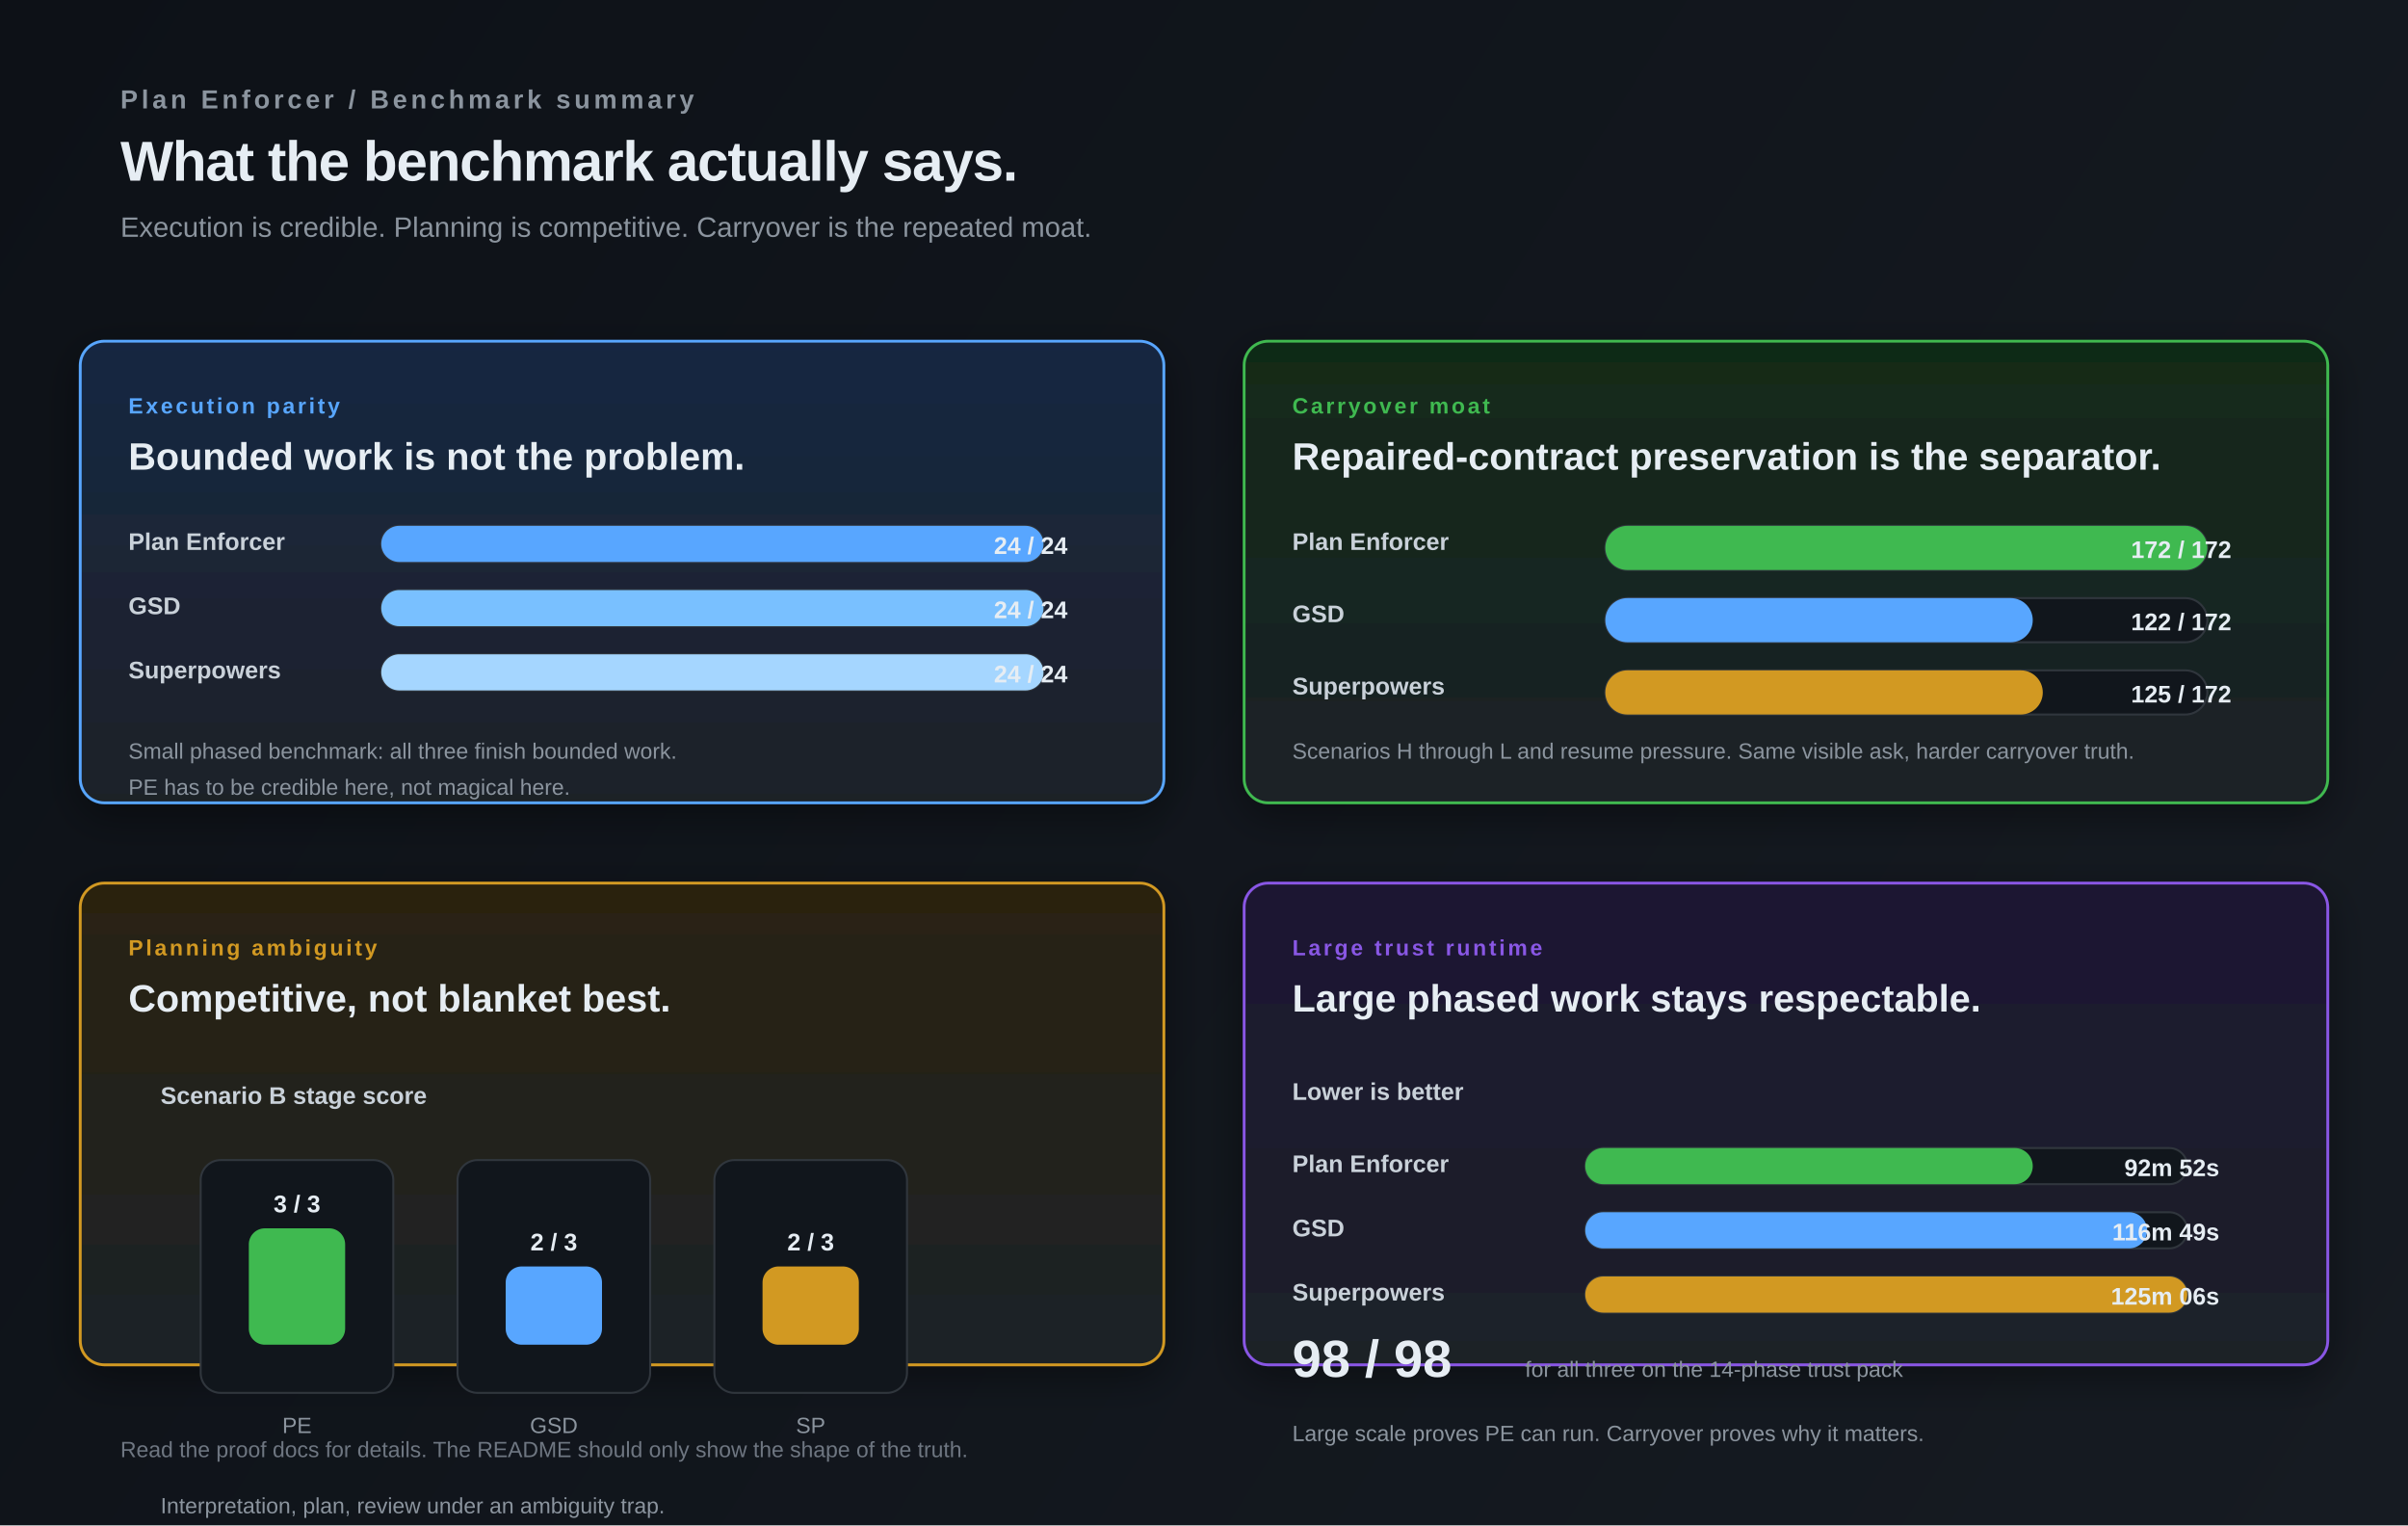
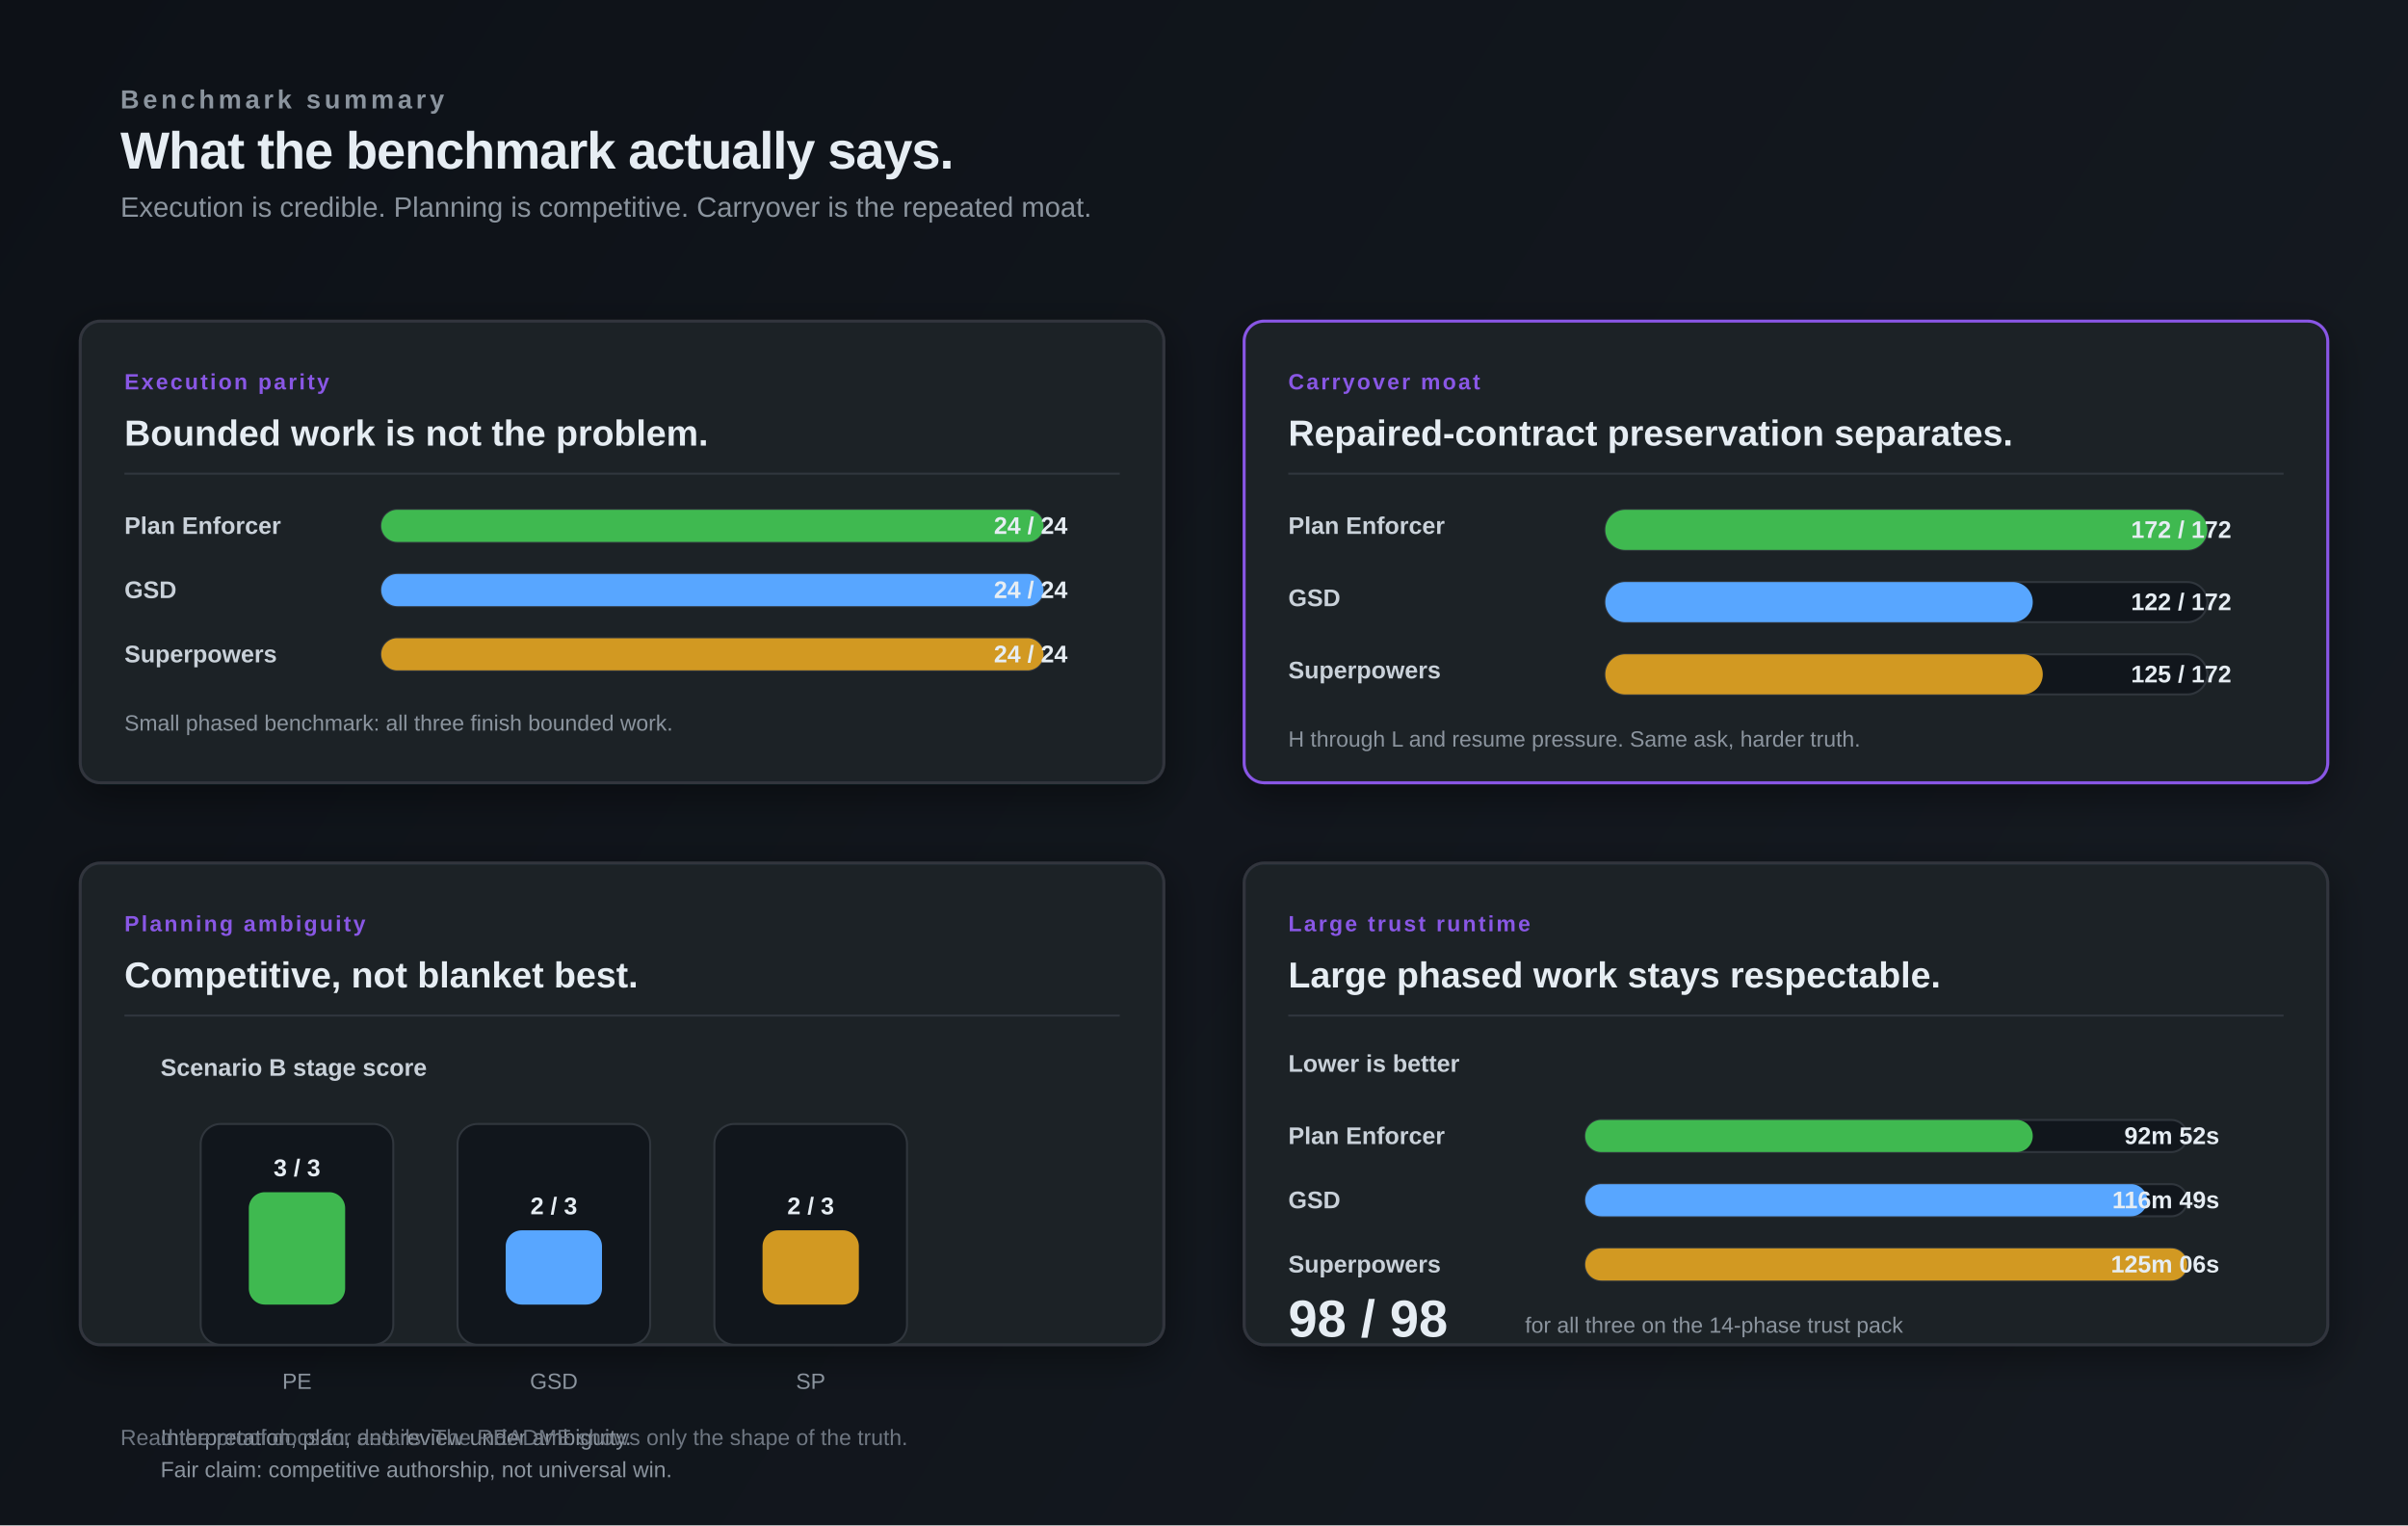
<svg xmlns="http://www.w3.org/2000/svg" width="1200" height="760" viewBox="0 0 1200 760" role="img" aria-labelledby="title desc">
  <defs>
    <linearGradient id="bg" x1="0" y1="0" x2="1200" y2="760" gradientUnits="userSpaceOnUse">
      <stop offset="0" stop-color="#0d1117" />
      <stop offset="1" stop-color="#161b22" />
    </linearGradient>
-     <linearGradient id="blueFill" x1="0" y1="0" x2="0" y2="1">
-       <stop offset="0" stop-color="#182842" />
-       <stop offset="1" stop-color="#1c2128" />
-     </linearGradient>
-     <linearGradient id="amberFill" x1="0" y1="0" x2="0" y2="1">
-       <stop offset="0" stop-color="#2a2010" />
-       <stop offset="1" stop-color="#1c2128" />
-     </linearGradient>
-     <linearGradient id="greenFill" x1="0" y1="0" x2="0" y2="1">
-       <stop offset="0" stop-color="#112a18" />
-       <stop offset="1" stop-color="#1c2128" />
-     </linearGradient>
-     <linearGradient id="purpleFill" x1="0" y1="0" x2="0" y2="1">
-       <stop offset="0" stop-color="#1f1732" />
-       <stop offset="1" stop-color="#1c2128" />
-     </linearGradient>
    <filter id="shadow" x="-20%" y="-20%" width="140%" height="160%">
-       <feDropShadow dx="0" dy="6" stdDeviation="10" flood-color="#000" flood-opacity="0.38" />
+       <feDropShadow dx="0" dy="6" stdDeviation="10" flood-color="#000" flood-opacity="0.4" />
    </filter>
    <style>
      .sans { font-family: "IBM Plex Sans", "Segoe UI", Arial, sans-serif; }
      .mono { font-family: "IBM Plex Mono", "Cascadia Code", Consolas, monospace; }
      .eyebrow { font-size: 13px; font-weight: 700; letter-spacing: 0.14em; text-transform: uppercase; fill: #8b949e; }
-       .title { font-size: 28px; font-weight: 700; letter-spacing: -0.02em; fill: #e6edf3; }
+       .title { font-size: 26px; font-weight: 700; letter-spacing: -0.02em; fill: #e6edf3; }
      .subtitle { font-size: 14px; font-weight: 500; fill: #8b949e; }
-       .cardKick { font-size: 11px; font-weight: 700; letter-spacing: 0.12em; text-transform: uppercase; }
-       .cardTitle { font-size: 19px; font-weight: 700; fill: #e6edf3; }
+       .step-num { font-size: 11px; font-weight: 700; fill: #8957e5; letter-spacing: 0.1em; text-transform: uppercase; }
+       .step-title { font-size: 18px; font-weight: 700; fill: #e6edf3; }
      .label { font-size: 12px; font-weight: 600; fill: #c9d1d9; }
      .small { font-size: 11px; font-weight: 500; fill: #8b949e; }
      .value { font-size: 12px; font-weight: 700; fill: #e6edf3; }
      .big { font-size: 26px; font-weight: 700; fill: #e6edf3; }
+       .card { fill: #1c2128; stroke: #30363d; stroke-width: 1.5; }
+       .card-active { fill: #1c2128; stroke: #8957e5; stroke-width: 1.5; }
      .footer { font-size: 11px; font-weight: 500; fill: #6e7681; }
    </style>
  </defs>
  <rect width="1200" height="760" fill="url(#bg)" />
-   <text x="60" y="54" class="sans eyebrow">Plan Enforcer / Benchmark summary</text>
-   <text x="60" y="90" class="sans title">What the benchmark actually says.</text>
-   <text x="60" y="118" class="sans subtitle">Execution is credible. Planning is competitive. Carryover is the repeated moat.</text>
-   <g transform="translate(40, 170)">
-     <rect width="540" height="230" rx="12" fill="url(#blueFill)" stroke="#58a6ff" stroke-width="1.4" filter="url(#shadow)" />
-     <text x="24" y="36" class="sans cardKick" fill="#58a6ff">Execution parity</text>
-     <text x="24" y="64" class="sans cardTitle">Bounded work is not the problem.</text>
-     <text x="24" y="104" class="sans label">Plan Enforcer</text>
-     <rect x="150" y="92" width="330" height="18" rx="9" fill="#11161c" stroke="#30363d" stroke-width="1" />
-     <rect x="150" y="92" width="330" height="18" rx="9" fill="#58a6ff" />
+   <text x="60" y="54" class="sans eyebrow">Benchmark summary</text>
+   <text x="60" y="84" class="sans title">What the benchmark actually says.</text>
+   <text x="60" y="108" class="sans subtitle">Execution is credible. Planning is competitive. Carryover is the repeated moat.</text>
+   <g transform="translate(40, 160)">
+     <rect width="540" height="230" rx="10" class="card" filter="url(#shadow)" />
+     <text x="22" y="34" class="sans step-num">Execution parity</text>
+     <text x="22" y="62" class="sans step-title">Bounded work is not the problem.</text>
+     <line x1="22" y1="76" x2="518" y2="76" stroke="#30363d" stroke-width="1" />
+     <text x="22" y="106" class="sans label">Plan Enforcer</text>
+     <rect x="150" y="94" width="330" height="16" rx="8" fill="#11161c" stroke="#30363d" stroke-width="1" />
+     <rect x="150" y="94" width="330" height="16" rx="8" fill="#3fb950" />
    <text x="492" y="106" class="sans value" text-anchor="end">24 / 24</text>
-     <text x="24" y="136" class="sans label">GSD</text>
-     <rect x="150" y="124" width="330" height="18" rx="9" fill="#11161c" stroke="#30363d" stroke-width="1" />
-     <rect x="150" y="124" width="330" height="18" rx="9" fill="#79c0ff" />
+     <text x="22" y="138" class="sans label">GSD</text>
+     <rect x="150" y="126" width="330" height="16" rx="8" fill="#11161c" stroke="#30363d" stroke-width="1" />
+     <rect x="150" y="126" width="330" height="16" rx="8" fill="#58a6ff" />
    <text x="492" y="138" class="sans value" text-anchor="end">24 / 24</text>
-     <text x="24" y="168" class="sans label">Superpowers</text>
-     <rect x="150" y="156" width="330" height="18" rx="9" fill="#11161c" stroke="#30363d" stroke-width="1" />
-     <rect x="150" y="156" width="330" height="18" rx="9" fill="#a5d6ff" />
+     <text x="22" y="170" class="sans label">Superpowers</text>
+     <rect x="150" y="158" width="330" height="16" rx="8" fill="#11161c" stroke="#30363d" stroke-width="1" />
+     <rect x="150" y="158" width="330" height="16" rx="8" fill="#d29922" />
    <text x="492" y="170" class="sans value" text-anchor="end">24 / 24</text>
-     <text x="24" y="208" class="sans small">Small phased benchmark: all three finish bounded work.</text>
-     <text x="24" y="226" class="sans small">PE has to be credible here, not magical here.</text>
+     <text x="22" y="204" class="sans small">Small phased benchmark: all three finish bounded work.</text>
  </g>
-   <g transform="translate(620, 170)">
-     <rect width="540" height="230" rx="12" fill="url(#greenFill)" stroke="#3fb950" stroke-width="1.4" filter="url(#shadow)" />
-     <text x="24" y="36" class="sans cardKick" fill="#3fb950">Carryover moat</text>
-     <text x="24" y="64" class="sans cardTitle">Repaired-contract preservation is the separator.</text>
-     <text x="24" y="104" class="sans label">Plan Enforcer</text>
-     <rect x="180" y="92" width="300" height="22" rx="11" fill="#11161c" stroke="#30363d" stroke-width="1" />
-     <rect x="180" y="92" width="300" height="22" rx="11" fill="#3fb950" />
+   <g transform="translate(620, 160)">
+     <rect width="540" height="230" rx="10" class="card-active" filter="url(#shadow)" />
+     <text x="22" y="34" class="sans step-num">Carryover moat</text>
+     <text x="22" y="62" class="sans step-title">Repaired-contract preservation separates.</text>
+     <line x1="22" y1="76" x2="518" y2="76" stroke="#30363d" stroke-width="1" />
+     <text x="22" y="106" class="sans label">Plan Enforcer</text>
+     <rect x="180" y="94" width="300" height="20" rx="10" fill="#11161c" stroke="#30363d" stroke-width="1" />
+     <rect x="180" y="94" width="300" height="20" rx="10" fill="#3fb950" />
    <text x="492" y="108" class="sans value" text-anchor="end">172 / 172</text>
-     <text x="24" y="140" class="sans label">GSD</text>
-     <rect x="180" y="128" width="300" height="22" rx="11" fill="#11161c" stroke="#30363d" stroke-width="1" />
-     <rect x="180" y="128" width="213" height="22" rx="11" fill="#58a6ff" />
+     <text x="22" y="142" class="sans label">GSD</text>
+     <rect x="180" y="130" width="300" height="20" rx="10" fill="#11161c" stroke="#30363d" stroke-width="1" />
+     <rect x="180" y="130" width="213" height="20" rx="10" fill="#58a6ff" />
    <text x="492" y="144" class="sans value" text-anchor="end">122 / 172</text>
-     <text x="24" y="176" class="sans label">Superpowers</text>
-     <rect x="180" y="164" width="300" height="22" rx="11" fill="#11161c" stroke="#30363d" stroke-width="1" />
-     <rect x="180" y="164" width="218" height="22" rx="11" fill="#d29922" />
+     <text x="22" y="178" class="sans label">Superpowers</text>
+     <rect x="180" y="166" width="300" height="20" rx="10" fill="#11161c" stroke="#30363d" stroke-width="1" />
+     <rect x="180" y="166" width="218" height="20" rx="10" fill="#d29922" />
    <text x="492" y="180" class="sans value" text-anchor="end">125 / 172</text>
-     <text x="24" y="208" class="sans small">Scenarios H through L and resume pressure. Same visible ask, harder carryover truth.</text>
+     <text x="22" y="212" class="sans small">H through L and resume pressure. Same ask, harder truth.</text>
  </g>
-   <g transform="translate(40, 440)">
-     <rect width="540" height="240" rx="12" fill="url(#amberFill)" stroke="#d29922" stroke-width="1.4" filter="url(#shadow)" />
-     <text x="24" y="36" class="sans cardKick" fill="#d29922">Planning ambiguity</text>
-     <text x="24" y="64" class="sans cardTitle">Competitive, not blanket best.</text>
-     <text x="40" y="110" class="sans label">Scenario B stage score</text>
-     <rect x="60" y="138" width="96" height="116" rx="10" fill="#11161c" stroke="#30363d" stroke-width="1" />
-     <rect x="84" y="172" width="48" height="58" rx="8" fill="#3fb950" />
-     <text x="108" y="164" class="sans value" text-anchor="middle">3 / 3</text>
-     <text x="108" y="274" class="sans small" text-anchor="middle">PE</text>
-     <rect x="188" y="138" width="96" height="116" rx="10" fill="#11161c" stroke="#30363d" stroke-width="1" />
-     <rect x="212" y="191" width="48" height="39" rx="8" fill="#58a6ff" />
-     <text x="236" y="183" class="sans value" text-anchor="middle">2 / 3</text>
-     <text x="236" y="274" class="sans small" text-anchor="middle">GSD</text>
-     <rect x="316" y="138" width="96" height="116" rx="10" fill="#11161c" stroke="#30363d" stroke-width="1" />
-     <rect x="340" y="191" width="48" height="39" rx="8" fill="#d29922" />
-     <text x="364" y="183" class="sans value" text-anchor="middle">2 / 3</text>
-     <text x="364" y="274" class="sans small" text-anchor="middle">SP</text>
-     <text x="40" y="314" class="sans small">Interpretation, plan, review under an ambiguity trap.</text>
-     <text x="40" y="332" class="sans small">Fair claim: competitive authorship chain, not universal planning win.</text>
+   <g transform="translate(40, 430)">
+     <rect width="540" height="240" rx="10" class="card" filter="url(#shadow)" />
+     <text x="22" y="34" class="sans step-num">Planning ambiguity</text>
+     <text x="22" y="62" class="sans step-title">Competitive, not blanket best.</text>
+     <line x1="22" y1="76" x2="518" y2="76" stroke="#30363d" stroke-width="1" />
+     <text x="40" y="106" class="sans label">Scenario B stage score</text>
+     <rect x="60" y="130" width="96" height="110" rx="10" fill="#11161c" stroke="#30363d" stroke-width="1" />
+     <rect x="84" y="164" width="48" height="56" rx="8" fill="#3fb950" />
+     <text x="108" y="156" class="sans value" text-anchor="middle">3 / 3</text>
+     <text x="108" y="262" class="sans small" text-anchor="middle">PE</text>
+     <rect x="188" y="130" width="96" height="110" rx="10" fill="#11161c" stroke="#30363d" stroke-width="1" />
+     <rect x="212" y="183" width="48" height="37" rx="8" fill="#58a6ff" />
+     <text x="236" y="175" class="sans value" text-anchor="middle">2 / 3</text>
+     <text x="236" y="262" class="sans small" text-anchor="middle">GSD</text>
+     <rect x="316" y="130" width="96" height="110" rx="10" fill="#11161c" stroke="#30363d" stroke-width="1" />
+     <rect x="340" y="183" width="48" height="37" rx="8" fill="#d29922" />
+     <text x="364" y="175" class="sans value" text-anchor="middle">2 / 3</text>
+     <text x="364" y="262" class="sans small" text-anchor="middle">SP</text>
+     <text x="40" y="290" class="sans small">Interpretation, plan, and review under ambiguity.</text>
+     <text x="40" y="306" class="sans small">Fair claim: competitive authorship, not universal win.</text>
  </g>
-   <g transform="translate(620, 440)">
-     <rect width="540" height="240" rx="12" fill="url(#purpleFill)" stroke="#8957e5" stroke-width="1.4" filter="url(#shadow)" />
-     <text x="24" y="36" class="sans cardKick" fill="#8957e5">Large trust runtime</text>
-     <text x="24" y="64" class="sans cardTitle">Large phased work stays respectable.</text>
-     <text x="24" y="108" class="sans label">Lower is better</text>
-     <text x="24" y="144" class="sans label">Plan Enforcer</text>
-     <rect x="170" y="132" width="300" height="18" rx="9" fill="#11161c" stroke="#30363d" stroke-width="1" />
-     <rect x="170" y="132" width="223" height="18" rx="9" fill="#3fb950" />
-     <text x="486" y="146" class="sans value" text-anchor="end">92m 52s</text>
-     <text x="24" y="176" class="sans label">GSD</text>
-     <rect x="170" y="164" width="300" height="18" rx="9" fill="#11161c" stroke="#30363d" stroke-width="1" />
-     <rect x="170" y="164" width="280" height="18" rx="9" fill="#58a6ff" />
-     <text x="486" y="178" class="sans value" text-anchor="end">116m 49s</text>
-     <text x="24" y="208" class="sans label">Superpowers</text>
-     <rect x="170" y="196" width="300" height="18" rx="9" fill="#11161c" stroke="#30363d" stroke-width="1" />
-     <rect x="170" y="196" width="300" height="18" rx="9" fill="#d29922" />
-     <text x="486" y="210" class="sans value" text-anchor="end">125m 06s</text>
-     <text x="24" y="246" class="sans big">98 / 98</text>
-     <text x="140" y="246" class="sans small">for all three on the 14-phase trust pack</text>
-     <text x="24" y="278" class="sans small">Large scale proves PE can run. Carryover proves why it matters.</text>
+   <g transform="translate(620, 430)">
+     <rect width="540" height="240" rx="10" class="card" filter="url(#shadow)" />
+     <text x="22" y="34" class="sans step-num">Large trust runtime</text>
+     <text x="22" y="62" class="sans step-title">Large phased work stays respectable.</text>
+     <line x1="22" y1="76" x2="518" y2="76" stroke="#30363d" stroke-width="1" />
+     <text x="22" y="104" class="sans label">Lower is better</text>
+     <text x="22" y="140" class="sans label">Plan Enforcer</text>
+     <rect x="170" y="128" width="300" height="16" rx="8" fill="#11161c" stroke="#30363d" stroke-width="1" />
+     <rect x="170" y="128" width="223" height="16" rx="8" fill="#3fb950" />
+     <text x="486" y="140" class="sans value" text-anchor="end">92m 52s</text>
+     <text x="22" y="172" class="sans label">GSD</text>
+     <rect x="170" y="160" width="300" height="16" rx="8" fill="#11161c" stroke="#30363d" stroke-width="1" />
+     <rect x="170" y="160" width="280" height="16" rx="8" fill="#58a6ff" />
+     <text x="486" y="172" class="sans value" text-anchor="end">116m 49s</text>
+     <text x="22" y="204" class="sans label">Superpowers</text>
+     <rect x="170" y="192" width="300" height="16" rx="8" fill="#11161c" stroke="#30363d" stroke-width="1" />
+     <rect x="170" y="192" width="300" height="16" rx="8" fill="#d29922" />
+     <text x="486" y="204" class="sans value" text-anchor="end">125m 06s</text>
+     <text x="22" y="236" class="sans big">98 / 98</text>
+     <text x="140" y="234" class="sans small">for all three on the 14-phase trust pack</text>
  </g>
-   <text x="60" y="726" class="sans footer">Read the proof docs for details. The README should only show the shape of the truth.</text>
+   <text x="60" y="720" class="sans footer">Read the proof docs for details. The README shows only the shape of the truth.</text>
</svg>
